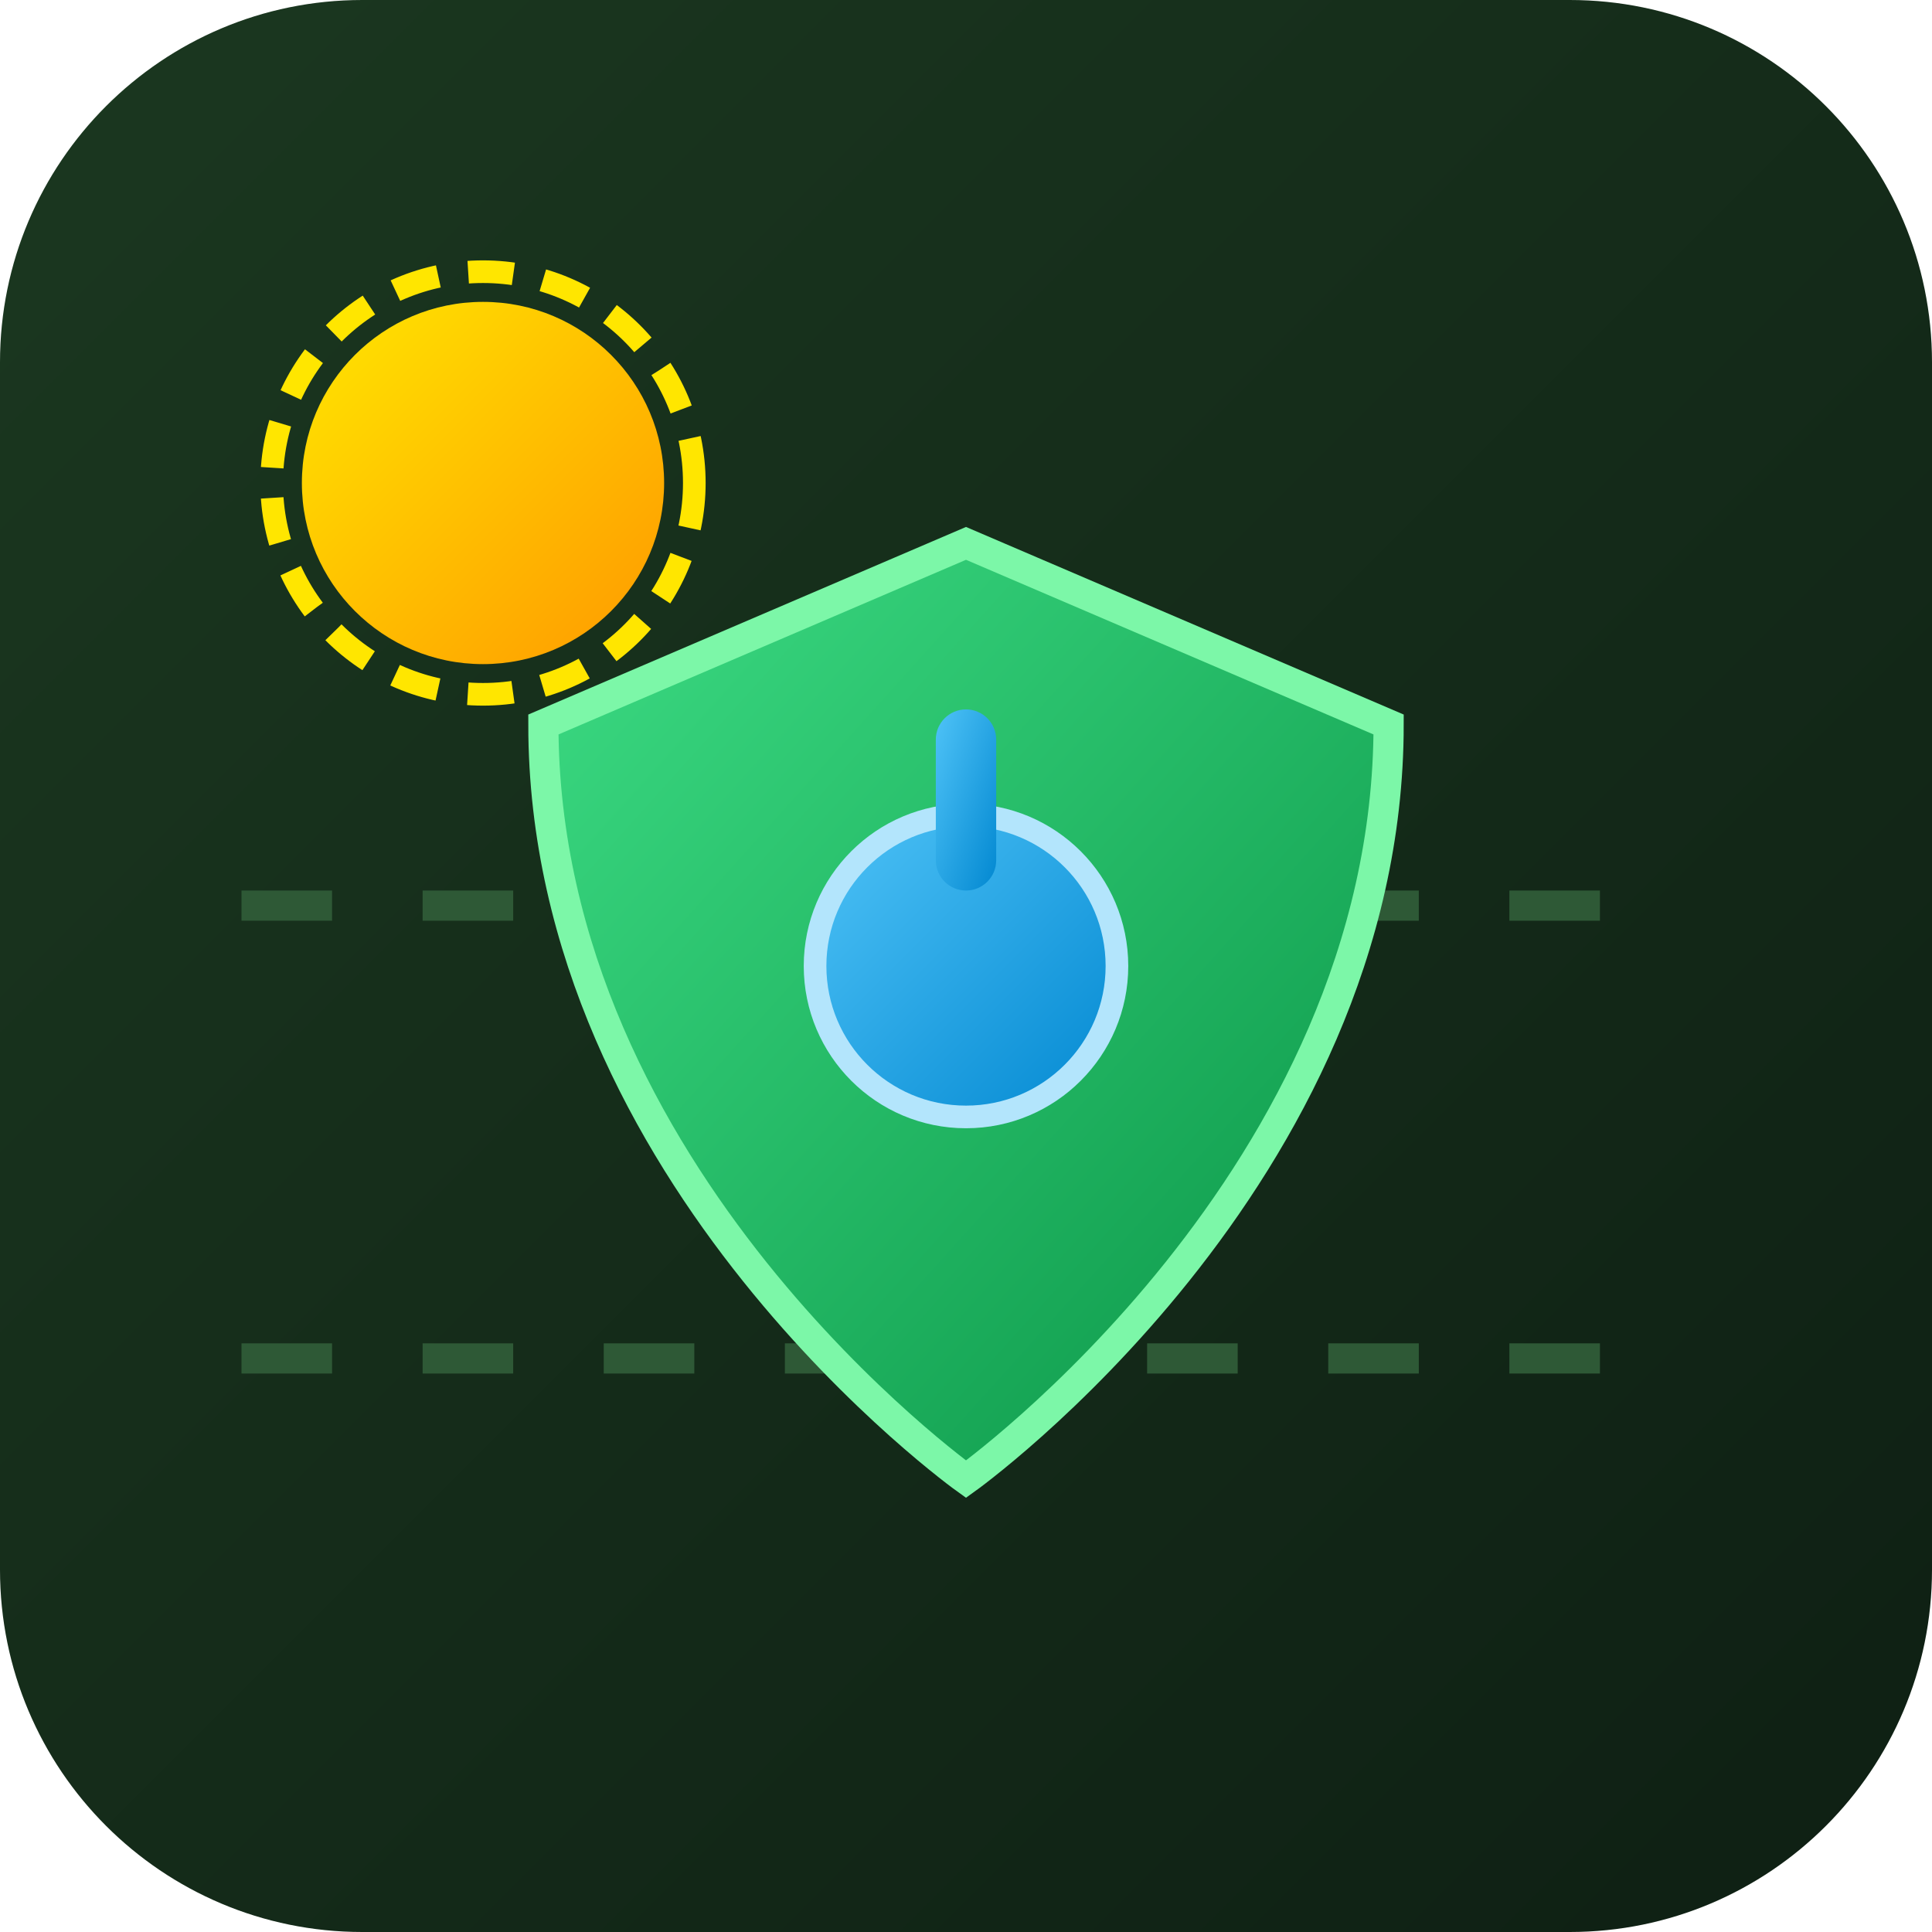
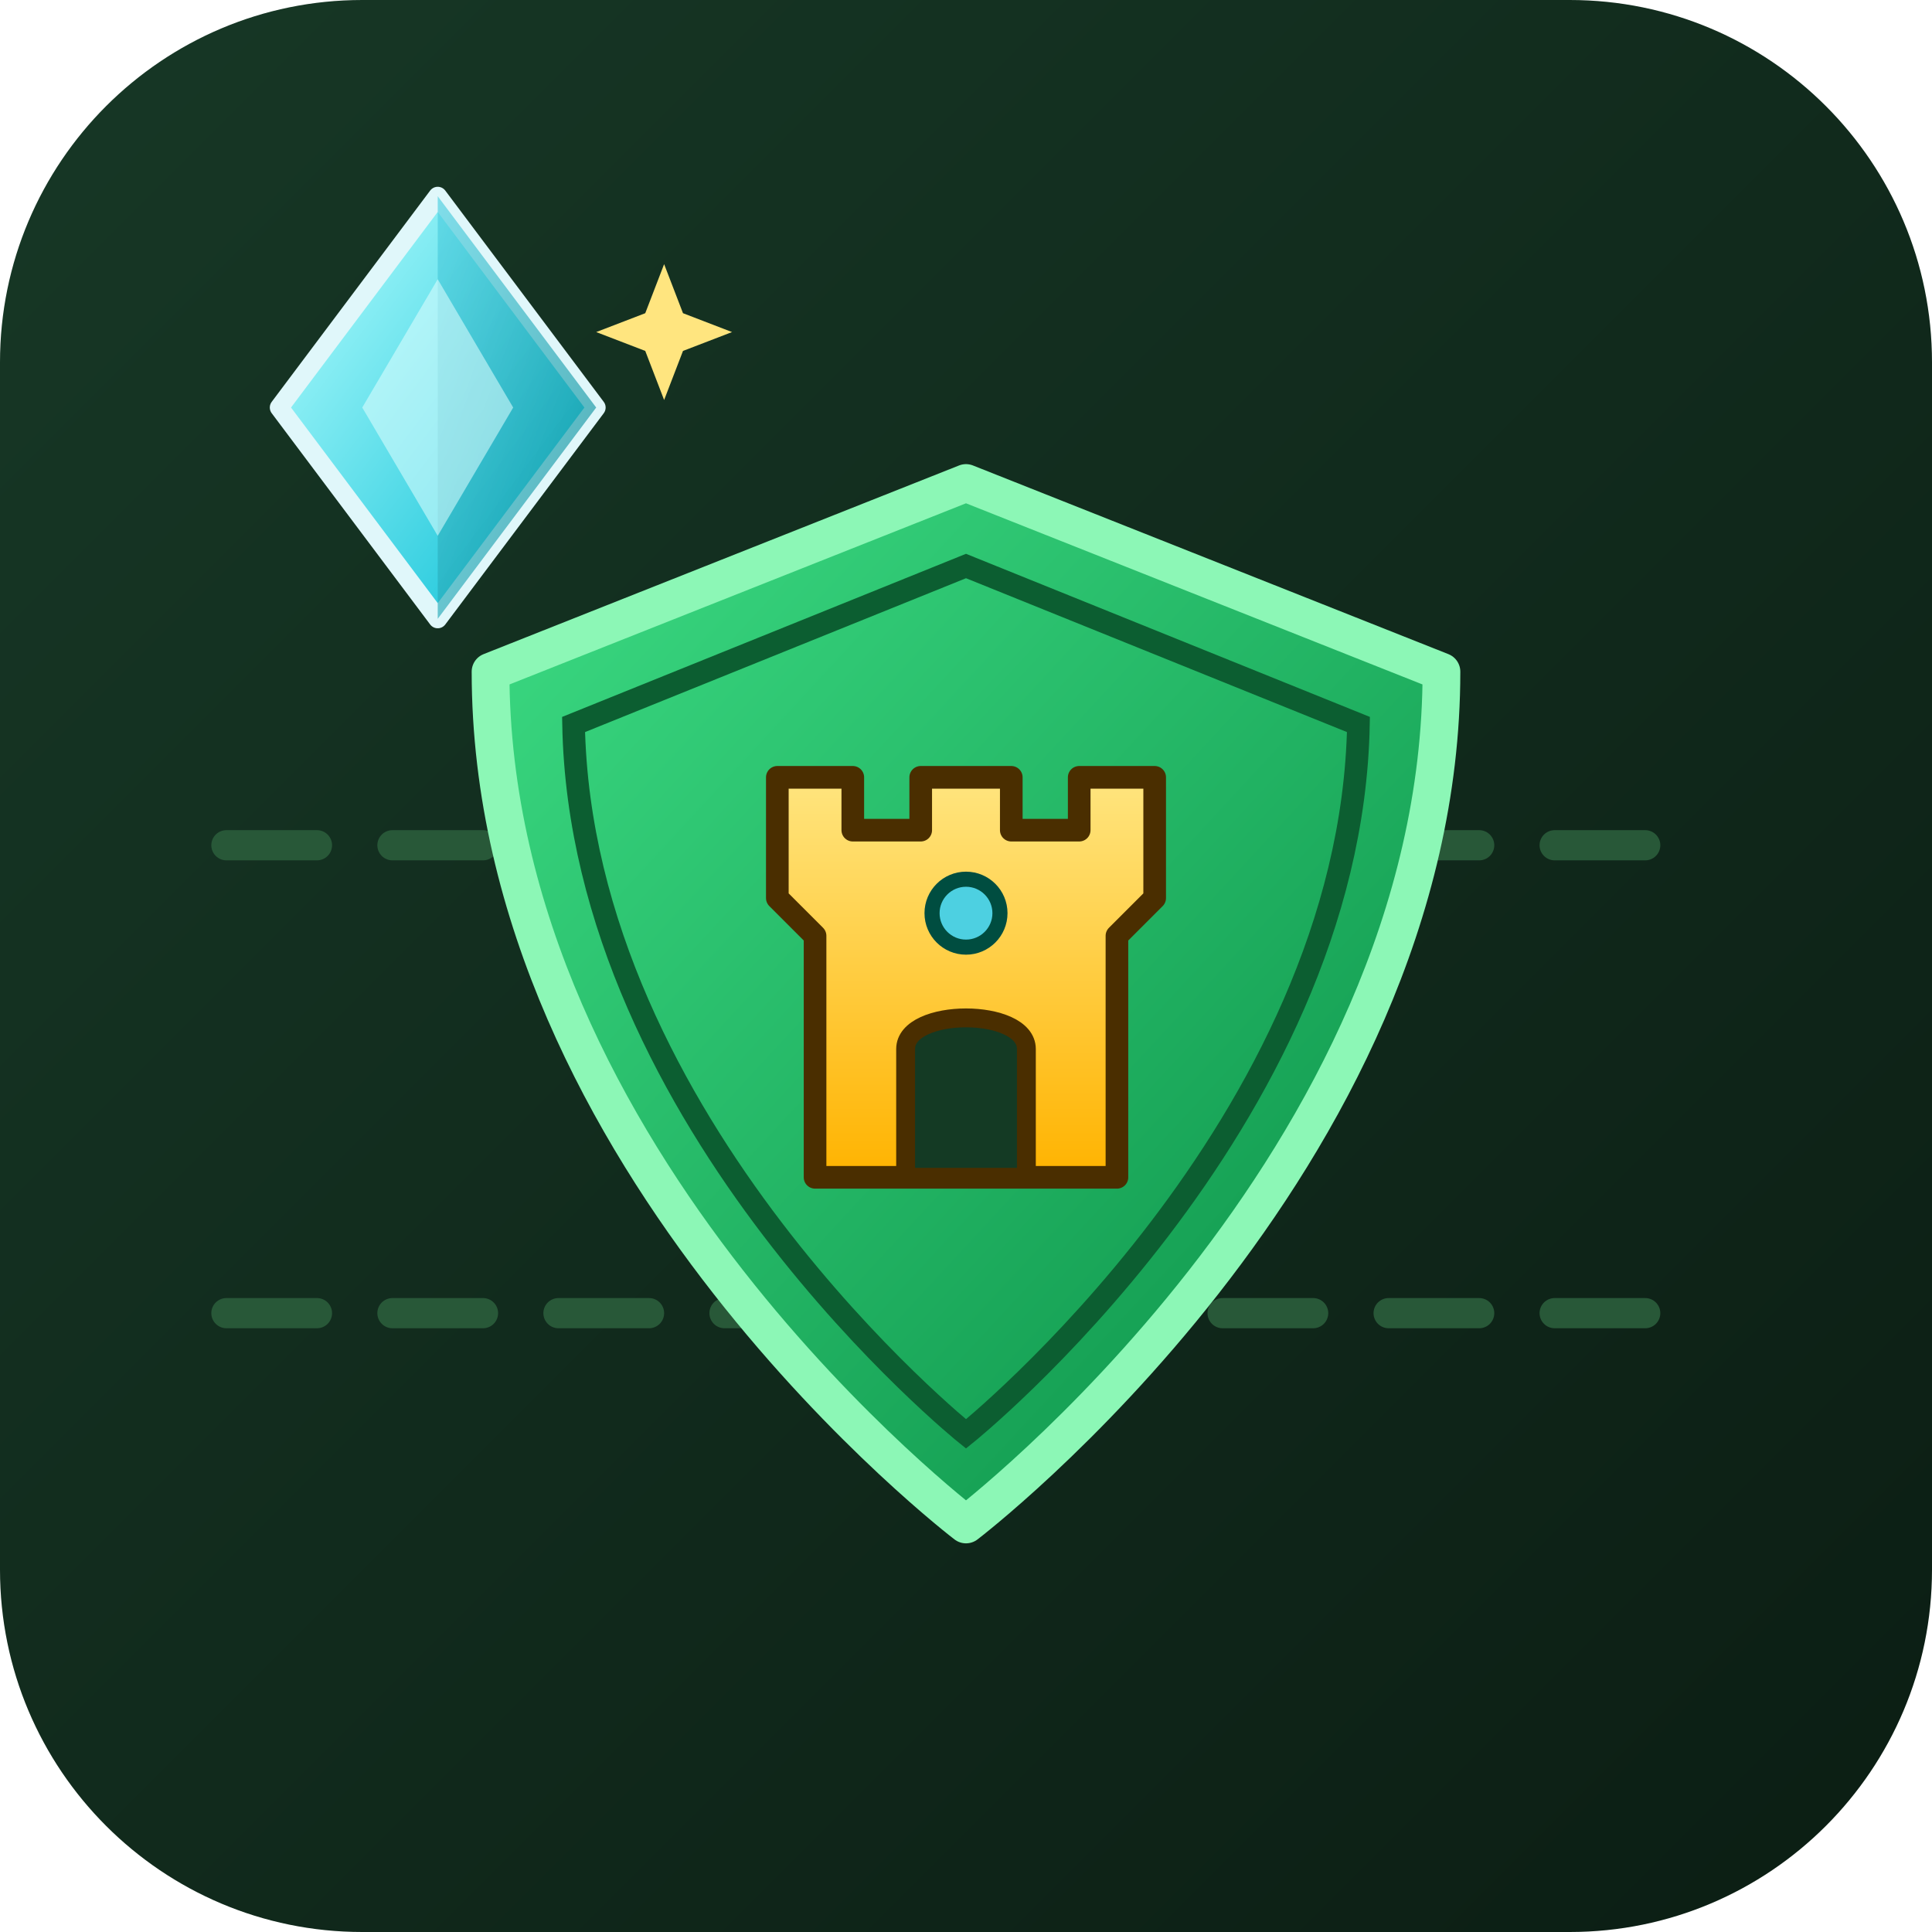
- <svg xmlns="http://www.w3.org/2000/svg" width="256" height="256" viewBox="0 0 256 256">
+ <svg xmlns="http://www.w3.org/2000/svg" width="512" height="512" viewBox="0 0 512 512">
  <defs>
    <linearGradient id="bg" x1="0" y1="0" x2="1" y2="1">
-       <stop offset="0" stop-color="#1b3820" />
-       <stop offset="1" stop-color="#0e1f13" />
+       <stop offset="0" stop-color="#173826" />
+       <stop offset="1" stop-color="#0b1d13" />
    </linearGradient>
    <linearGradient id="shield_g" x1="0" y1="0" x2="1" y2="1">
      <stop offset="0" stop-color="#3ddc84" />
-       <stop offset="1" stop-color="#0a9446" />
+       <stop offset="1" stop-color="#0a8f46" />
    </linearGradient>
-     <linearGradient id="sun_g" x1="0" y1="0" x2="1" y2="1">
-       <stop offset="0" stop-color="#ffe600" />
-       <stop offset="1" stop-color="#ff9900" />
+     <linearGradient id="crystal_l" x1="0" y1="0" x2="1" y2="1">
+       <stop offset="0" stop-color="#b8ffff" />
+       <stop offset="1" stop-color="#00bcd4" />
    </linearGradient>
-     <linearGradient id="cannon_g" x1="0" y1="0" x2="1" y2="1">
-       <stop offset="0" stop-color="#4fc3f7" />
-       <stop offset="1" stop-color="#0288d1" />
+     <linearGradient id="crystal_r" x1="0" y1="0" x2="1" y2="1">
+       <stop offset="0" stop-color="#4dd0e1" />
+       <stop offset="1" stop-color="#00838f" />
+     </linearGradient>
+     <linearGradient id="gold_g" x1="0" y1="0" x2="0" y2="1">
+       <stop offset="0" stop-color="#ffe57f" />
+       <stop offset="1" stop-color="#ffb300" />
    </linearGradient>
  </defs>
-   <rect width="256" height="256" rx="48" fill="url(#bg)" />
-   <circle cx="64" cy="64" r="24" fill="url(#sun_g)" />
-   <circle cx="64" cy="64" r="28" stroke="#ffe600" stroke-width="3" stroke-dasharray="6,4" fill="none" />
-   <line x1="32" y1="120" x2="224" y2="120" stroke="#2e5936" stroke-width="4" stroke-dasharray="12,12" />
-   <line x1="32" y1="180" x2="224" y2="180" stroke="#2e5936" stroke-width="4" stroke-dasharray="12,12" />
-   <path d="M 128 72 L 184 96 C 184 156 128 196 128 196 C 128 196 72 156 72 96 Z" fill="url(#shield_g)" stroke="#7cf7a8" stroke-width="4" />
-   <circle cx="128" cy="128" r="20" fill="url(#cannon_g)" stroke="#b3e5fc" stroke-width="3" />
-   <rect x="124" y="94" width="8" height="24" rx="4" fill="url(#cannon_g)" />
+   <rect width="512" height="512" rx="96" fill="url(#bg)" />
+   <line x1="60" y1="224" x2="452" y2="224" stroke="#285838" stroke-width="8" stroke-dasharray="24,20" stroke-linecap="round" />
+   <line x1="60" y1="348" x2="452" y2="348" stroke="#285838" stroke-width="8" stroke-dasharray="24,20" stroke-linecap="round" />
+   <polygon points="116,52 158,108 116,164 74,108" fill="url(#crystal_l)" stroke="#e0f7fa" stroke-width="5" stroke-linejoin="round" />
+   <polygon points="116,52 158,108 116,164" fill="url(#crystal_r)" opacity="0.65" />
+   <polygon points="116,74 136,108 116,142 96,108" fill="#e0ffff" opacity="0.55" />
+   <path d="M 176 70 L 181 83 L 194 88 L 181 93 L 176 106 L 171 93 L 158 88 L 171 83 Z" fill="#ffe57f" />
+   <path d="M 256 128 L 382 178 C 382 308 256 404 256 404 C 256 404 130 308 130 178 Z" fill="url(#shield_g)" stroke="#8cf7b6" stroke-width="10" stroke-linejoin="round" />
+   <path d="M 256 150 L 360 192 C 358 298 256 380 256 380 C 256 380 154 298 152 192 Z" fill="none" stroke="#0c5e31" stroke-width="6" />
+   <path d="M 206 206 L 226 206 L 226 220 L 244 220 L 244 206 L 268 206 L 268 220 L 286 220 L 286 206 L 306 206 L 306 238 L 296 248 L 296 312 L 216 312 L 216 248 L 206 238 Z" fill="url(#gold_g)" stroke="#4a2e00" stroke-width="6" stroke-linejoin="round" />
+   <path d="M 240 312 L 240 278 C 240 267 272 267 272 278 L 272 312 Z" fill="#143a24" stroke="#4a2e00" stroke-width="5" />
+   <circle cx="256" cy="242" r="9" fill="#4dd0e1" stroke="#004d40" stroke-width="4" />
</svg>
